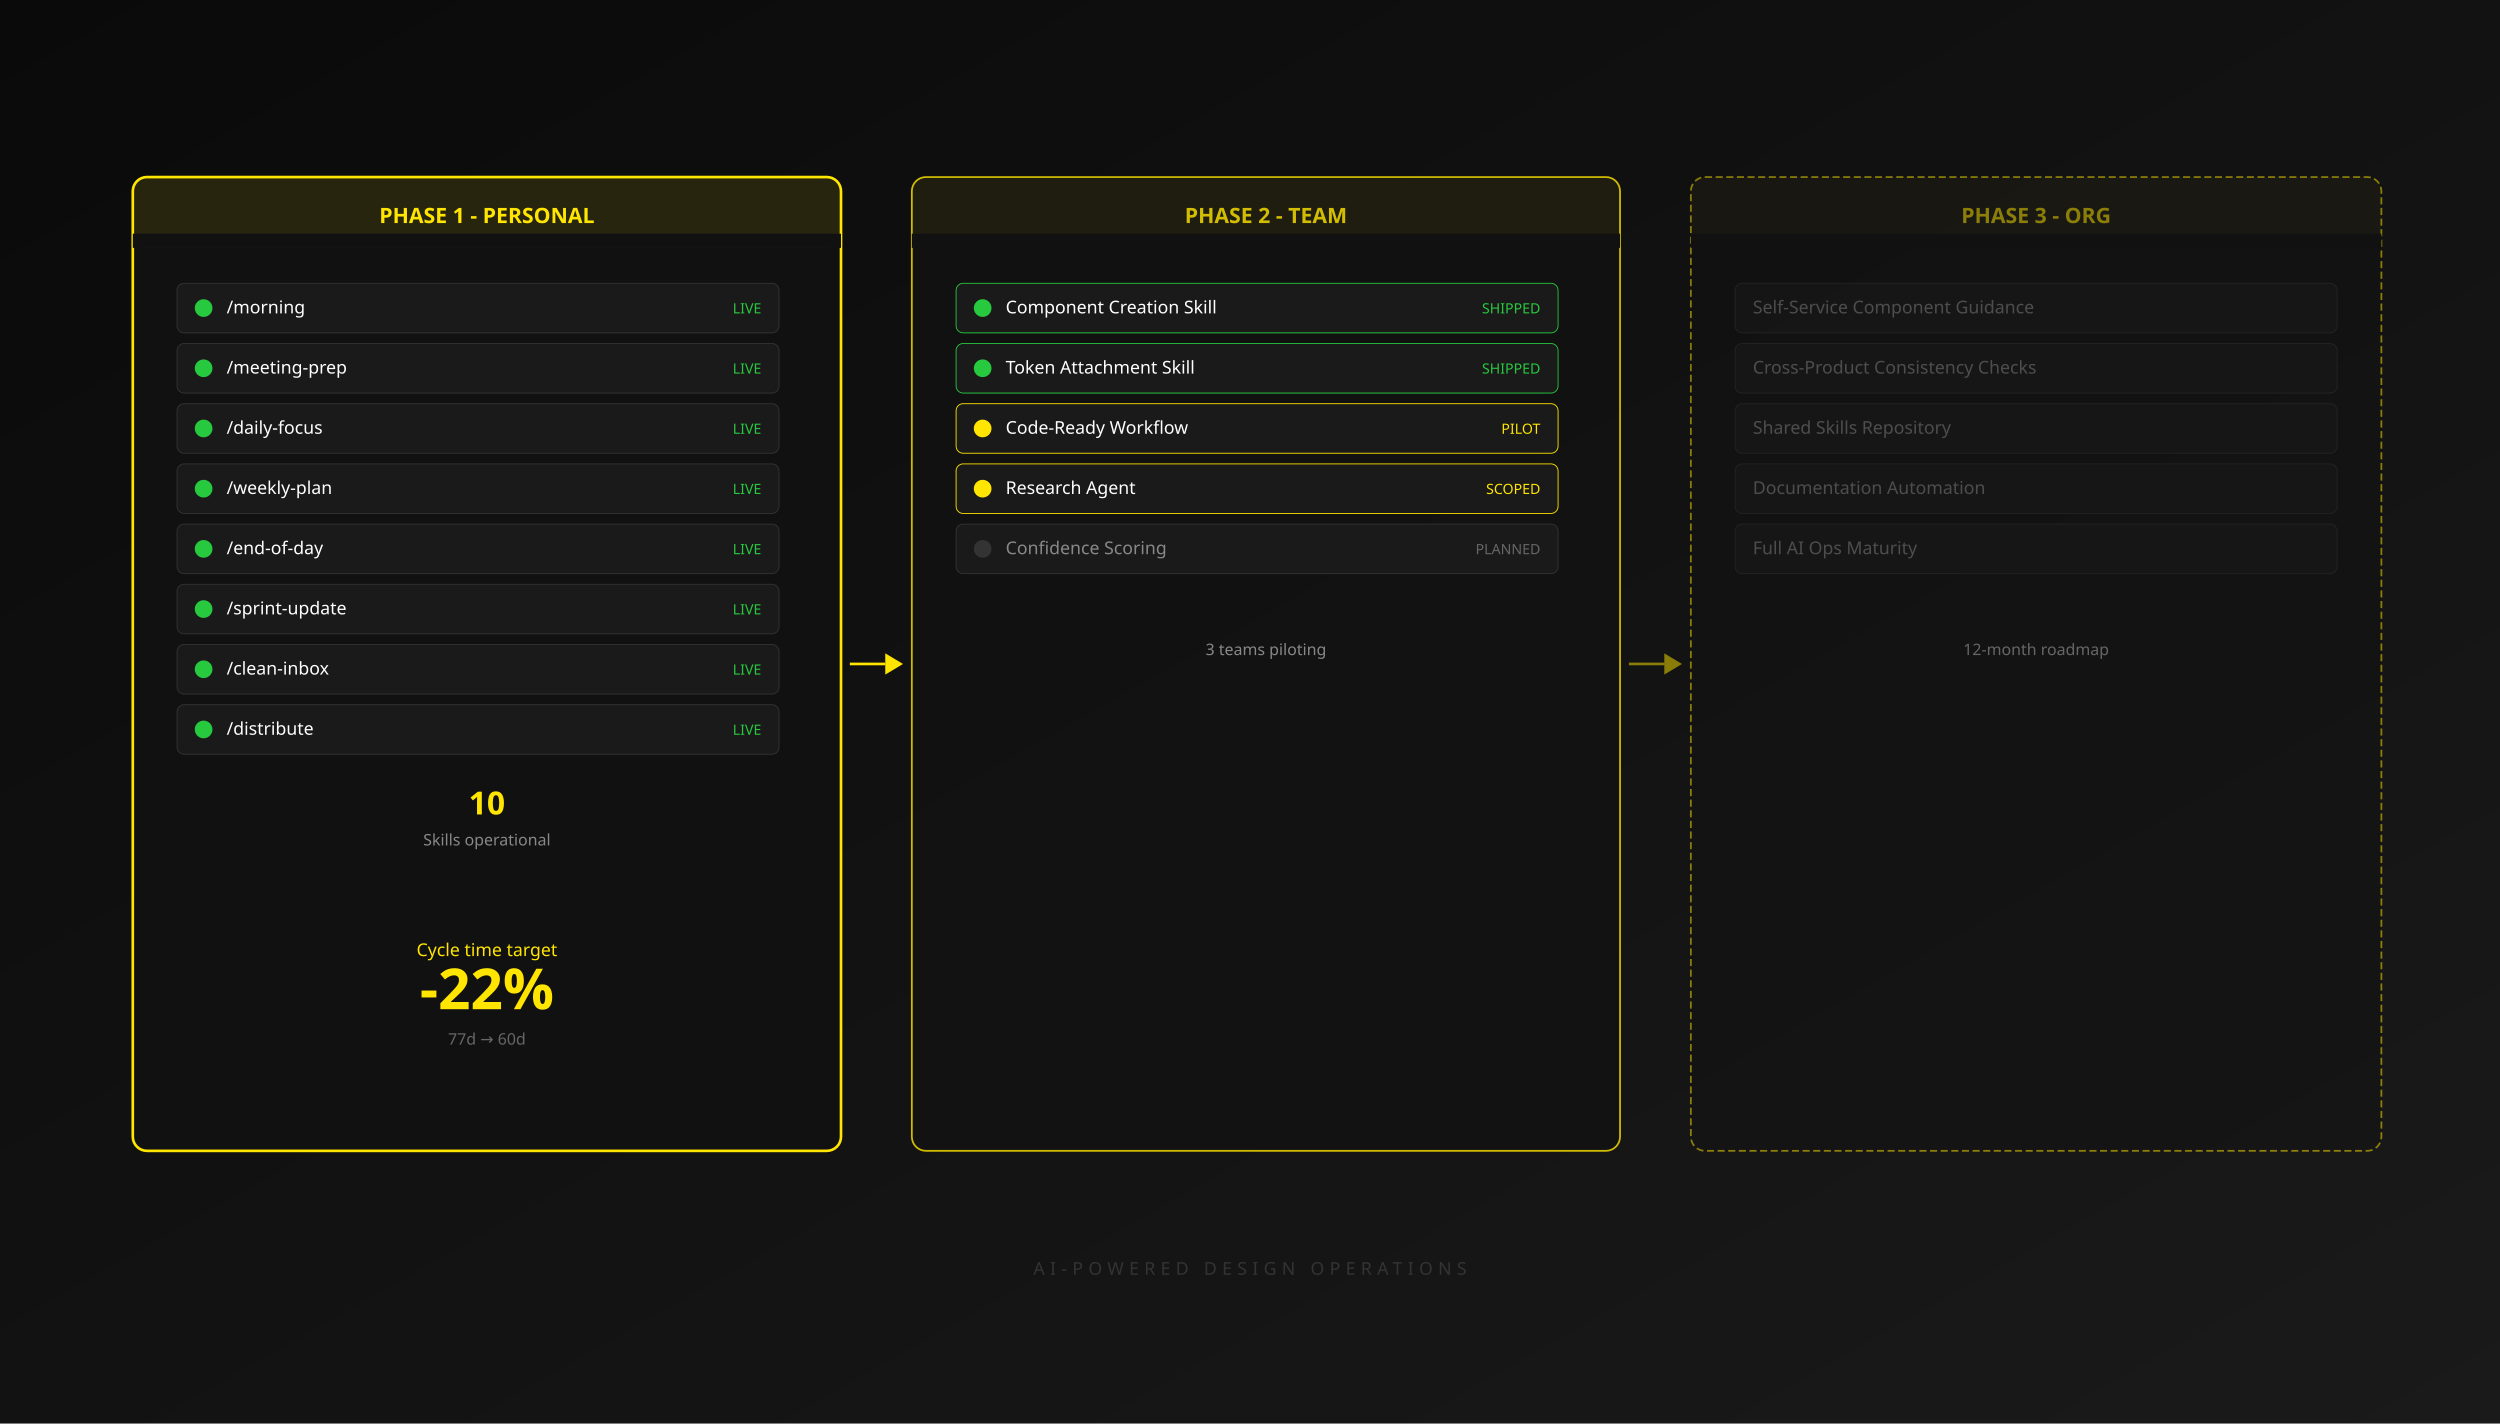
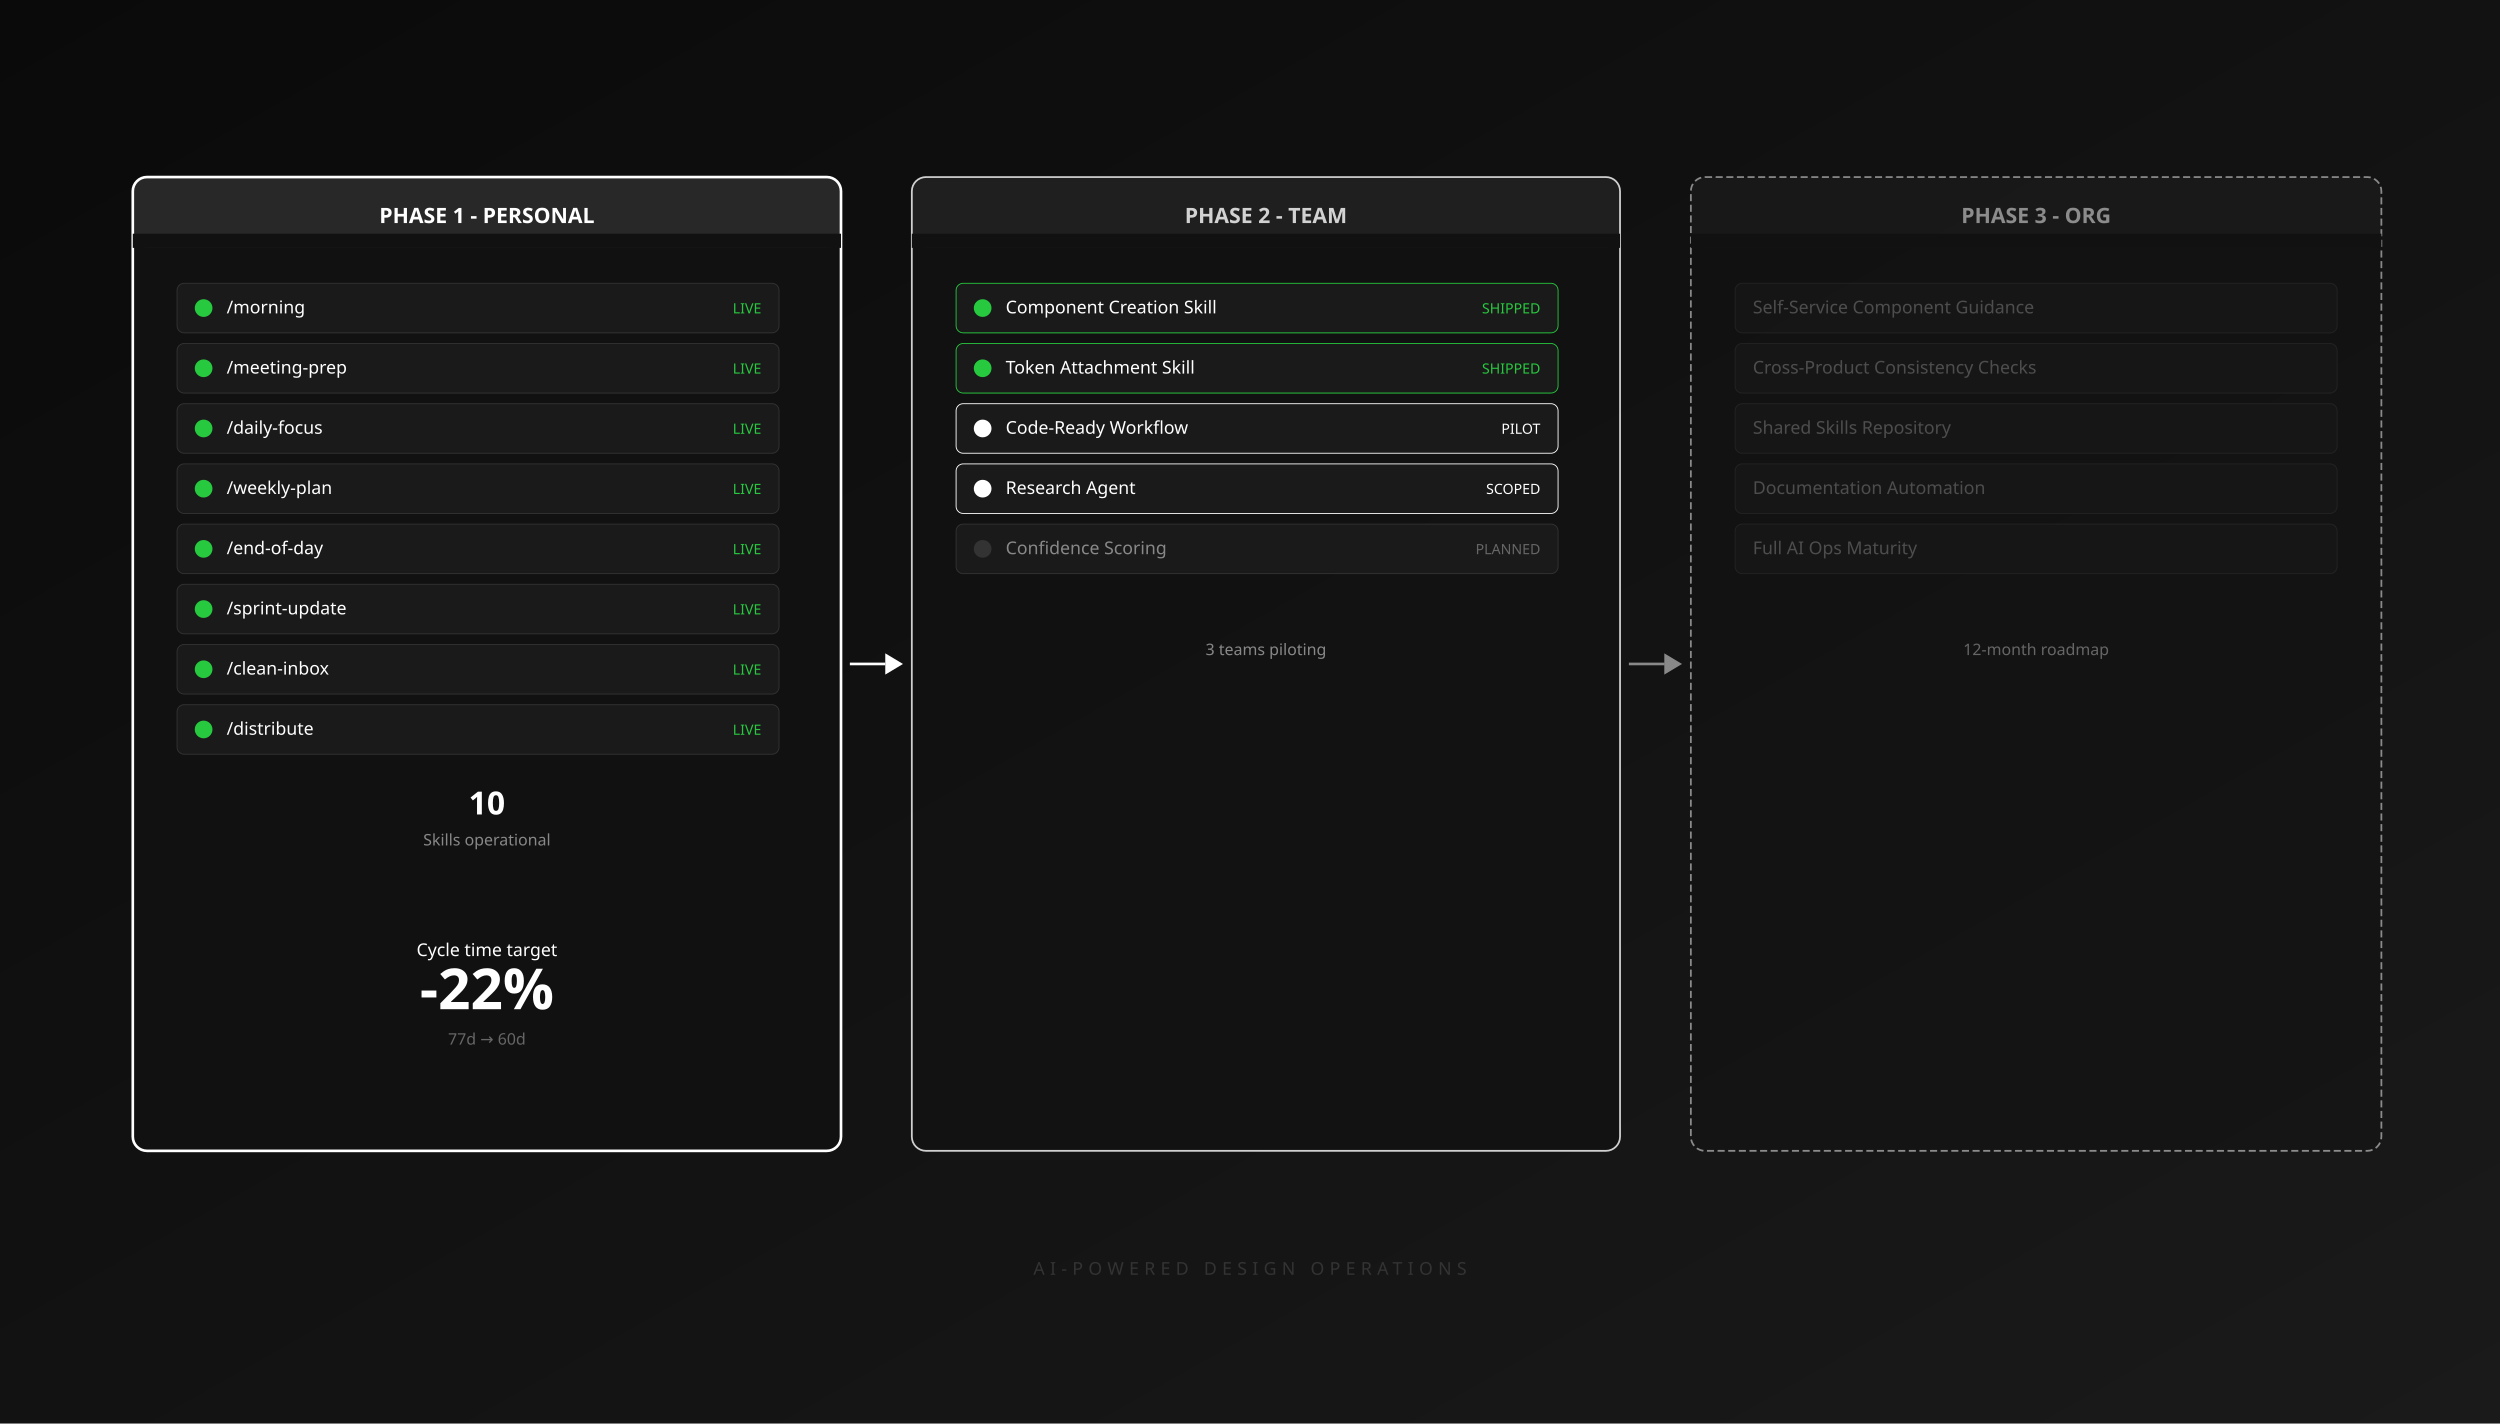
<svg xmlns="http://www.w3.org/2000/svg" viewBox="0 0 2824 1608" width="2824" height="1608">
  <defs>
    <linearGradient id="bg" x1="0" y1="0" x2="1" y2="1">
      <stop offset="0%" stop-color="#0a0a0a" />
      <stop offset="100%" stop-color="#1a1a1a" />
    </linearGradient>
  </defs>
  <rect width="2824" height="1608" fill="url(#bg)" />
-   <rect x="150" y="200" width="800" height="1100" rx="16" fill="#111111" stroke="#FFE500" stroke-width="3" />
-   <rect x="150" y="200" width="800" height="80" rx="16" fill="#FFE500" opacity="0.1" />
+   <rect x="150" y="200" width="800" height="1100" rx="16" fill="#111111" stroke="#FFFFFF" stroke-width="3" />
+   <rect x="150" y="200" width="800" height="80" rx="16" fill="#FFFFFF" opacity="0.1" />
  <rect x="150" y="264" width="800" height="16" fill="#111111" />
-   <text x="550" y="252" fill="#FFE500" font-family="system-ui, sans-serif" font-size="24" font-weight="bold" text-anchor="middle">PHASE 1 - PERSONAL</text>
+   <text x="550" y="252" fill="#FFFFFF" font-family="system-ui, sans-serif" font-size="24" font-weight="bold" text-anchor="middle">PHASE 1 - PERSONAL</text>
  <g transform="translate(200,320)">
    <rect width="680" height="56" rx="8" fill="#1a1a1a" stroke="#333333" stroke-width="1" />
    <circle cx="30" cy="28" r="10" fill="#27c93f" />
    <text x="56" y="34" fill="#ffffff" font-family="system-ui, sans-serif" font-size="20">/morning</text>
    <text x="660" y="34" fill="#27c93f" font-family="system-ui, sans-serif" font-size="16" text-anchor="end">LIVE</text>
    <rect y="68" width="680" height="56" rx="8" fill="#1a1a1a" stroke="#333333" stroke-width="1" />
    <circle cx="30" cy="96" r="10" fill="#27c93f" />
    <text x="56" y="102" fill="#ffffff" font-family="system-ui, sans-serif" font-size="20">/meeting-prep</text>
    <text x="660" y="102" fill="#27c93f" font-family="system-ui, sans-serif" font-size="16" text-anchor="end">LIVE</text>
    <rect y="136" width="680" height="56" rx="8" fill="#1a1a1a" stroke="#333333" stroke-width="1" />
    <circle cx="30" cy="164" r="10" fill="#27c93f" />
    <text x="56" y="170" fill="#ffffff" font-family="system-ui, sans-serif" font-size="20">/daily-focus</text>
    <text x="660" y="170" fill="#27c93f" font-family="system-ui, sans-serif" font-size="16" text-anchor="end">LIVE</text>
    <rect y="204" width="680" height="56" rx="8" fill="#1a1a1a" stroke="#333333" stroke-width="1" />
    <circle cx="30" cy="232" r="10" fill="#27c93f" />
    <text x="56" y="238" fill="#ffffff" font-family="system-ui, sans-serif" font-size="20">/weekly-plan</text>
    <text x="660" y="238" fill="#27c93f" font-family="system-ui, sans-serif" font-size="16" text-anchor="end">LIVE</text>
    <rect y="272" width="680" height="56" rx="8" fill="#1a1a1a" stroke="#333333" stroke-width="1" />
    <circle cx="30" cy="300" r="10" fill="#27c93f" />
    <text x="56" y="306" fill="#ffffff" font-family="system-ui, sans-serif" font-size="20">/end-of-day</text>
    <text x="660" y="306" fill="#27c93f" font-family="system-ui, sans-serif" font-size="16" text-anchor="end">LIVE</text>
    <rect y="340" width="680" height="56" rx="8" fill="#1a1a1a" stroke="#333333" stroke-width="1" />
    <circle cx="30" cy="368" r="10" fill="#27c93f" />
    <text x="56" y="374" fill="#ffffff" font-family="system-ui, sans-serif" font-size="20">/sprint-update</text>
    <text x="660" y="374" fill="#27c93f" font-family="system-ui, sans-serif" font-size="16" text-anchor="end">LIVE</text>
    <rect y="408" width="680" height="56" rx="8" fill="#1a1a1a" stroke="#333333" stroke-width="1" />
    <circle cx="30" cy="436" r="10" fill="#27c93f" />
    <text x="56" y="442" fill="#ffffff" font-family="system-ui, sans-serif" font-size="20">/clean-inbox</text>
    <text x="660" y="442" fill="#27c93f" font-family="system-ui, sans-serif" font-size="16" text-anchor="end">LIVE</text>
    <rect y="476" width="680" height="56" rx="8" fill="#1a1a1a" stroke="#333333" stroke-width="1" />
    <circle cx="30" cy="504" r="10" fill="#27c93f" />
    <text x="56" y="510" fill="#ffffff" font-family="system-ui, sans-serif" font-size="20">/distribute</text>
    <text x="660" y="510" fill="#27c93f" font-family="system-ui, sans-serif" font-size="16" text-anchor="end">LIVE</text>
  </g>
-   <text x="550" y="920" fill="#FFE500" font-family="system-ui, sans-serif" font-size="36" font-weight="900" text-anchor="middle">10</text>
+   <text x="550" y="920" fill="#FFFFFF" font-family="system-ui, sans-serif" font-size="36" font-weight="900" text-anchor="middle">10</text>
  <text x="550" y="955" fill="#888888" font-family="system-ui, sans-serif" font-size="18" text-anchor="middle">Skills operational</text>
-   <line x1="960" y1="750" x2="1000" y2="750" stroke="#FFE500" stroke-width="3" />
-   <polygon points="1000,738 1020,750 1000,762" fill="#FFE500" />
-   <rect x="1030" y="200" width="800" height="1100" rx="16" fill="#111111" stroke="#FFE500" stroke-width="2" opacity="0.8" />
-   <rect x="1030" y="200" width="800" height="80" rx="16" fill="#FFE500" opacity="0.06" />
+   <line x1="960" y1="750" x2="1000" y2="750" stroke="#FFFFFF" stroke-width="3" />
+   <polygon points="1000,738 1020,750 1000,762" fill="#FFFFFF" />
+   <rect x="1030" y="200" width="800" height="1100" rx="16" fill="#111111" stroke="#FFFFFF" stroke-width="2" opacity="0.8" />
+   <rect x="1030" y="200" width="800" height="80" rx="16" fill="#FFFFFF" opacity="0.06" />
  <rect x="1030" y="264" width="800" height="16" fill="#111111" />
-   <text x="1430" y="252" fill="#FFE500" font-family="system-ui, sans-serif" font-size="24" font-weight="bold" text-anchor="middle" opacity="0.8">PHASE 2 - TEAM</text>
+   <text x="1430" y="252" fill="#FFFFFF" font-family="system-ui, sans-serif" font-size="24" font-weight="bold" text-anchor="middle" opacity="0.8">PHASE 2 - TEAM</text>
  <g transform="translate(1080,320)">
    <rect width="680" height="56" rx="8" fill="#1a1a1a" stroke="#27c93f" stroke-width="1" />
    <circle cx="30" cy="28" r="10" fill="#27c93f" />
    <text x="56" y="34" fill="#ffffff" font-family="system-ui, sans-serif" font-size="20">Component Creation Skill</text>
    <text x="660" y="34" fill="#27c93f" font-family="system-ui, sans-serif" font-size="16" text-anchor="end">SHIPPED</text>
    <rect y="68" width="680" height="56" rx="8" fill="#1a1a1a" stroke="#27c93f" stroke-width="1" />
    <circle cx="30" cy="96" r="10" fill="#27c93f" />
    <text x="56" y="102" fill="#ffffff" font-family="system-ui, sans-serif" font-size="20">Token Attachment Skill</text>
    <text x="660" y="102" fill="#27c93f" font-family="system-ui, sans-serif" font-size="16" text-anchor="end">SHIPPED</text>
-     <rect y="136" width="680" height="56" rx="8" fill="#1a1a1a" stroke="#FFE500" stroke-width="1" />
-     <circle cx="30" cy="164" r="10" fill="#FFE500" />
+     <rect y="136" width="680" height="56" rx="8" fill="#1a1a1a" stroke="#FFFFFF" stroke-width="1" />
+     <circle cx="30" cy="164" r="10" fill="#FFFFFF" />
    <text x="56" y="170" fill="#ffffff" font-family="system-ui, sans-serif" font-size="20">Code-Ready Workflow</text>
-     <text x="660" y="170" fill="#FFE500" font-family="system-ui, sans-serif" font-size="16" text-anchor="end">PILOT</text>
-     <rect y="204" width="680" height="56" rx="8" fill="#1a1a1a" stroke="#FFE500" stroke-width="1" />
-     <circle cx="30" cy="232" r="10" fill="#FFE500" />
+     <text x="660" y="170" fill="#FFFFFF" font-family="system-ui, sans-serif" font-size="16" text-anchor="end">PILOT</text>
+     <rect y="204" width="680" height="56" rx="8" fill="#1a1a1a" stroke="#FFFFFF" stroke-width="1" />
+     <circle cx="30" cy="232" r="10" fill="#FFFFFF" />
    <text x="56" y="238" fill="#ffffff" font-family="system-ui, sans-serif" font-size="20">Research Agent</text>
-     <text x="660" y="238" fill="#FFE500" font-family="system-ui, sans-serif" font-size="16" text-anchor="end">SCOPED</text>
+     <text x="660" y="238" fill="#FFFFFF" font-family="system-ui, sans-serif" font-size="16" text-anchor="end">SCOPED</text>
    <rect y="272" width="680" height="56" rx="8" fill="#1a1a1a" stroke="#333333" stroke-width="1" />
    <circle cx="30" cy="300" r="10" fill="#333333" />
    <text x="56" y="306" fill="#888888" font-family="system-ui, sans-serif" font-size="20">Confidence Scoring</text>
    <text x="660" y="306" fill="#666666" font-family="system-ui, sans-serif" font-size="16" text-anchor="end">PLANNED</text>
  </g>
  <text x="1430" y="740" fill="#888888" font-family="system-ui, sans-serif" font-size="18" text-anchor="middle">3 teams piloting</text>
-   <line x1="1840" y1="750" x2="1880" y2="750" stroke="#FFE500" stroke-width="3" opacity="0.5" />
-   <polygon points="1880,738 1900,750 1880,762" fill="#FFE500" opacity="0.5" />
-   <rect x="1910" y="200" width="780" height="1100" rx="16" fill="#111111" stroke="#FFE500" stroke-width="2" opacity="0.5" stroke-dasharray="8 4" />
-   <rect x="1910" y="200" width="780" height="80" rx="16" fill="#FFE500" opacity="0.03" />
+   <line x1="1840" y1="750" x2="1880" y2="750" stroke="#FFFFFF" stroke-width="3" opacity="0.5" />
+   <polygon points="1880,738 1900,750 1880,762" fill="#FFFFFF" opacity="0.5" />
+   <rect x="1910" y="200" width="780" height="1100" rx="16" fill="#111111" stroke="#FFFFFF" stroke-width="2" opacity="0.5" stroke-dasharray="8 4" />
+   <rect x="1910" y="200" width="780" height="80" rx="16" fill="#FFFFFF" opacity="0.03" />
  <rect x="1910" y="264" width="780" height="16" fill="#111111" />
-   <text x="2300" y="252" fill="#FFE500" font-family="system-ui, sans-serif" font-size="24" font-weight="bold" text-anchor="middle" opacity="0.5">PHASE 3 - ORG</text>
+   <text x="2300" y="252" fill="#FFFFFF" font-family="system-ui, sans-serif" font-size="24" font-weight="bold" text-anchor="middle" opacity="0.5">PHASE 3 - ORG</text>
  <g transform="translate(1960,320)" opacity="0.5">
    <rect width="680" height="56" rx="8" fill="#1a1a1a" stroke="#333333" stroke-width="1" />
    <text x="20" y="34" fill="#888888" font-family="system-ui, sans-serif" font-size="20">Self-Service Component Guidance</text>
    <rect y="68" width="680" height="56" rx="8" fill="#1a1a1a" stroke="#333333" stroke-width="1" />
    <text x="20" y="102" fill="#888888" font-family="system-ui, sans-serif" font-size="20">Cross-Product Consistency Checks</text>
    <rect y="136" width="680" height="56" rx="8" fill="#1a1a1a" stroke="#333333" stroke-width="1" />
    <text x="20" y="170" fill="#888888" font-family="system-ui, sans-serif" font-size="20">Shared Skills Repository</text>
    <rect y="204" width="680" height="56" rx="8" fill="#1a1a1a" stroke="#333333" stroke-width="1" />
    <text x="20" y="238" fill="#888888" font-family="system-ui, sans-serif" font-size="20">Documentation Automation</text>
    <rect y="272" width="680" height="56" rx="8" fill="#1a1a1a" stroke="#333333" stroke-width="1" />
    <text x="20" y="306" fill="#888888" font-family="system-ui, sans-serif" font-size="20">Full AI Ops Maturity</text>
  </g>
  <text x="2300" y="740" fill="#666666" font-family="system-ui, sans-serif" font-size="18" text-anchor="middle">12-month roadmap</text>
  <text x="1412" y="1440" fill="#333333" font-family="system-ui, sans-serif" font-size="20" text-anchor="middle" letter-spacing="6">AI-POWERED DESIGN OPERATIONS</text>
-   <text x="550" y="1080" fill="#FFE500" font-family="system-ui, sans-serif" font-size="20" text-anchor="middle">Cycle time target</text>
-   <text x="550" y="1140" fill="#FFE500" font-family="system-ui, sans-serif" font-size="64" font-weight="900" text-anchor="middle">-22%</text>
+   <text x="550" y="1080" fill="#FFFFFF" font-family="system-ui, sans-serif" font-size="20" text-anchor="middle">Cycle time target</text>
+   <text x="550" y="1140" fill="#FFFFFF" font-family="system-ui, sans-serif" font-size="64" font-weight="900" text-anchor="middle">-22%</text>
  <text x="550" y="1180" fill="#666666" font-family="system-ui, sans-serif" font-size="18" text-anchor="middle">77d → 60d</text>
</svg>
